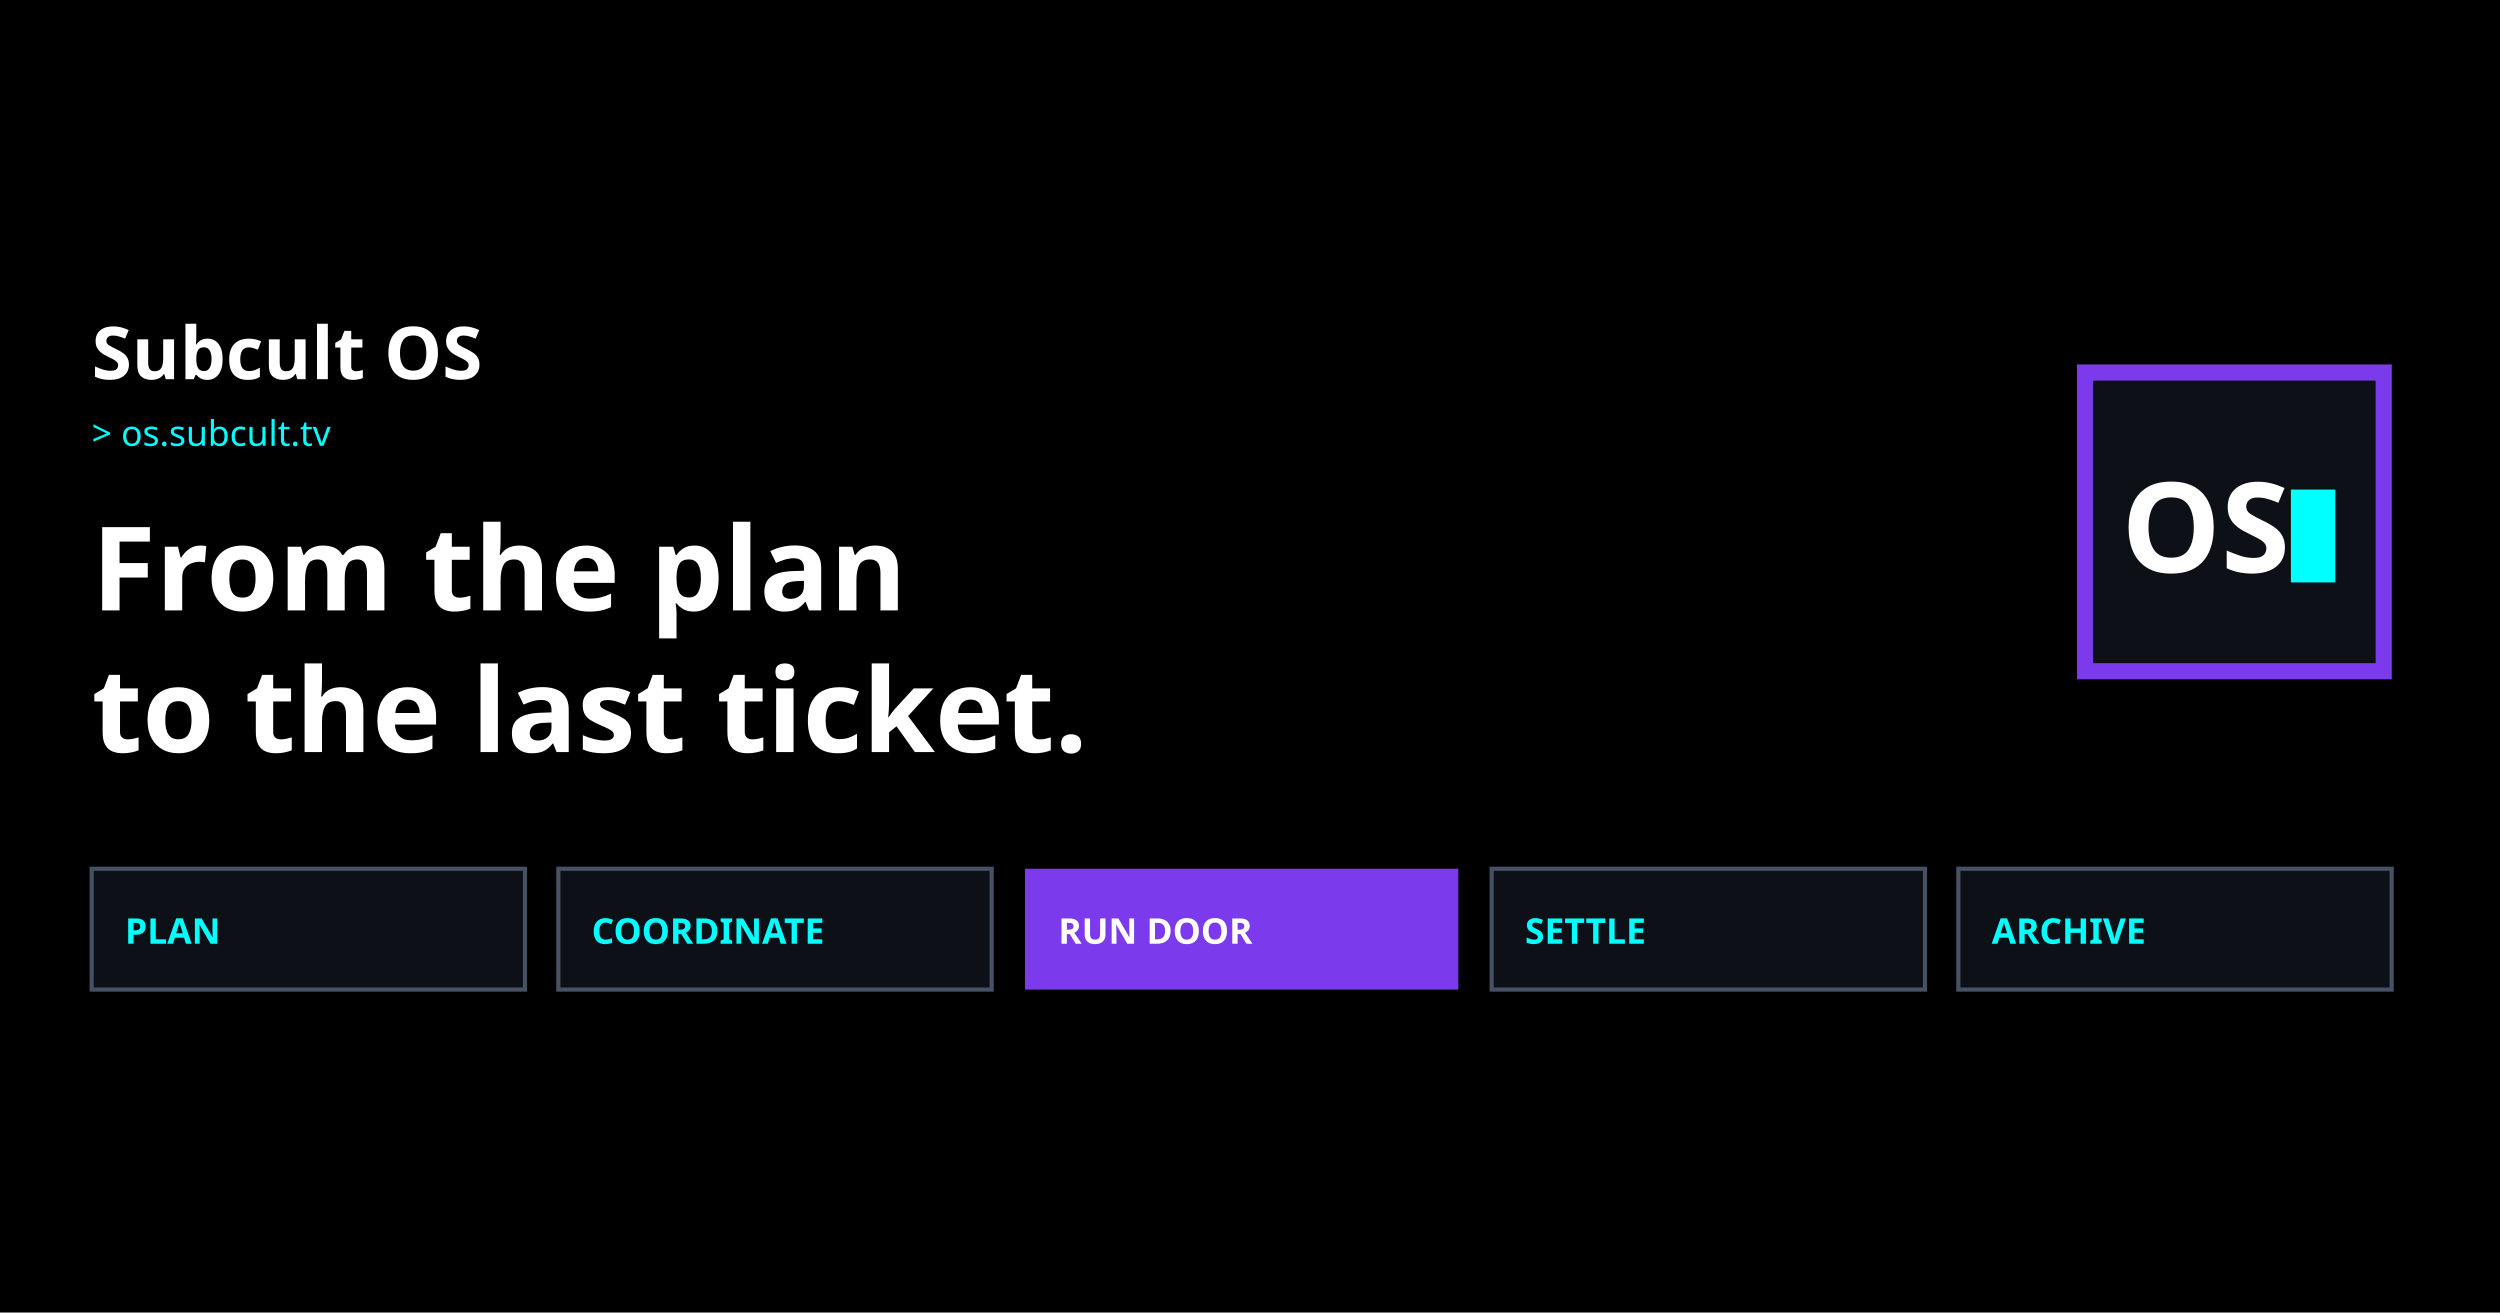
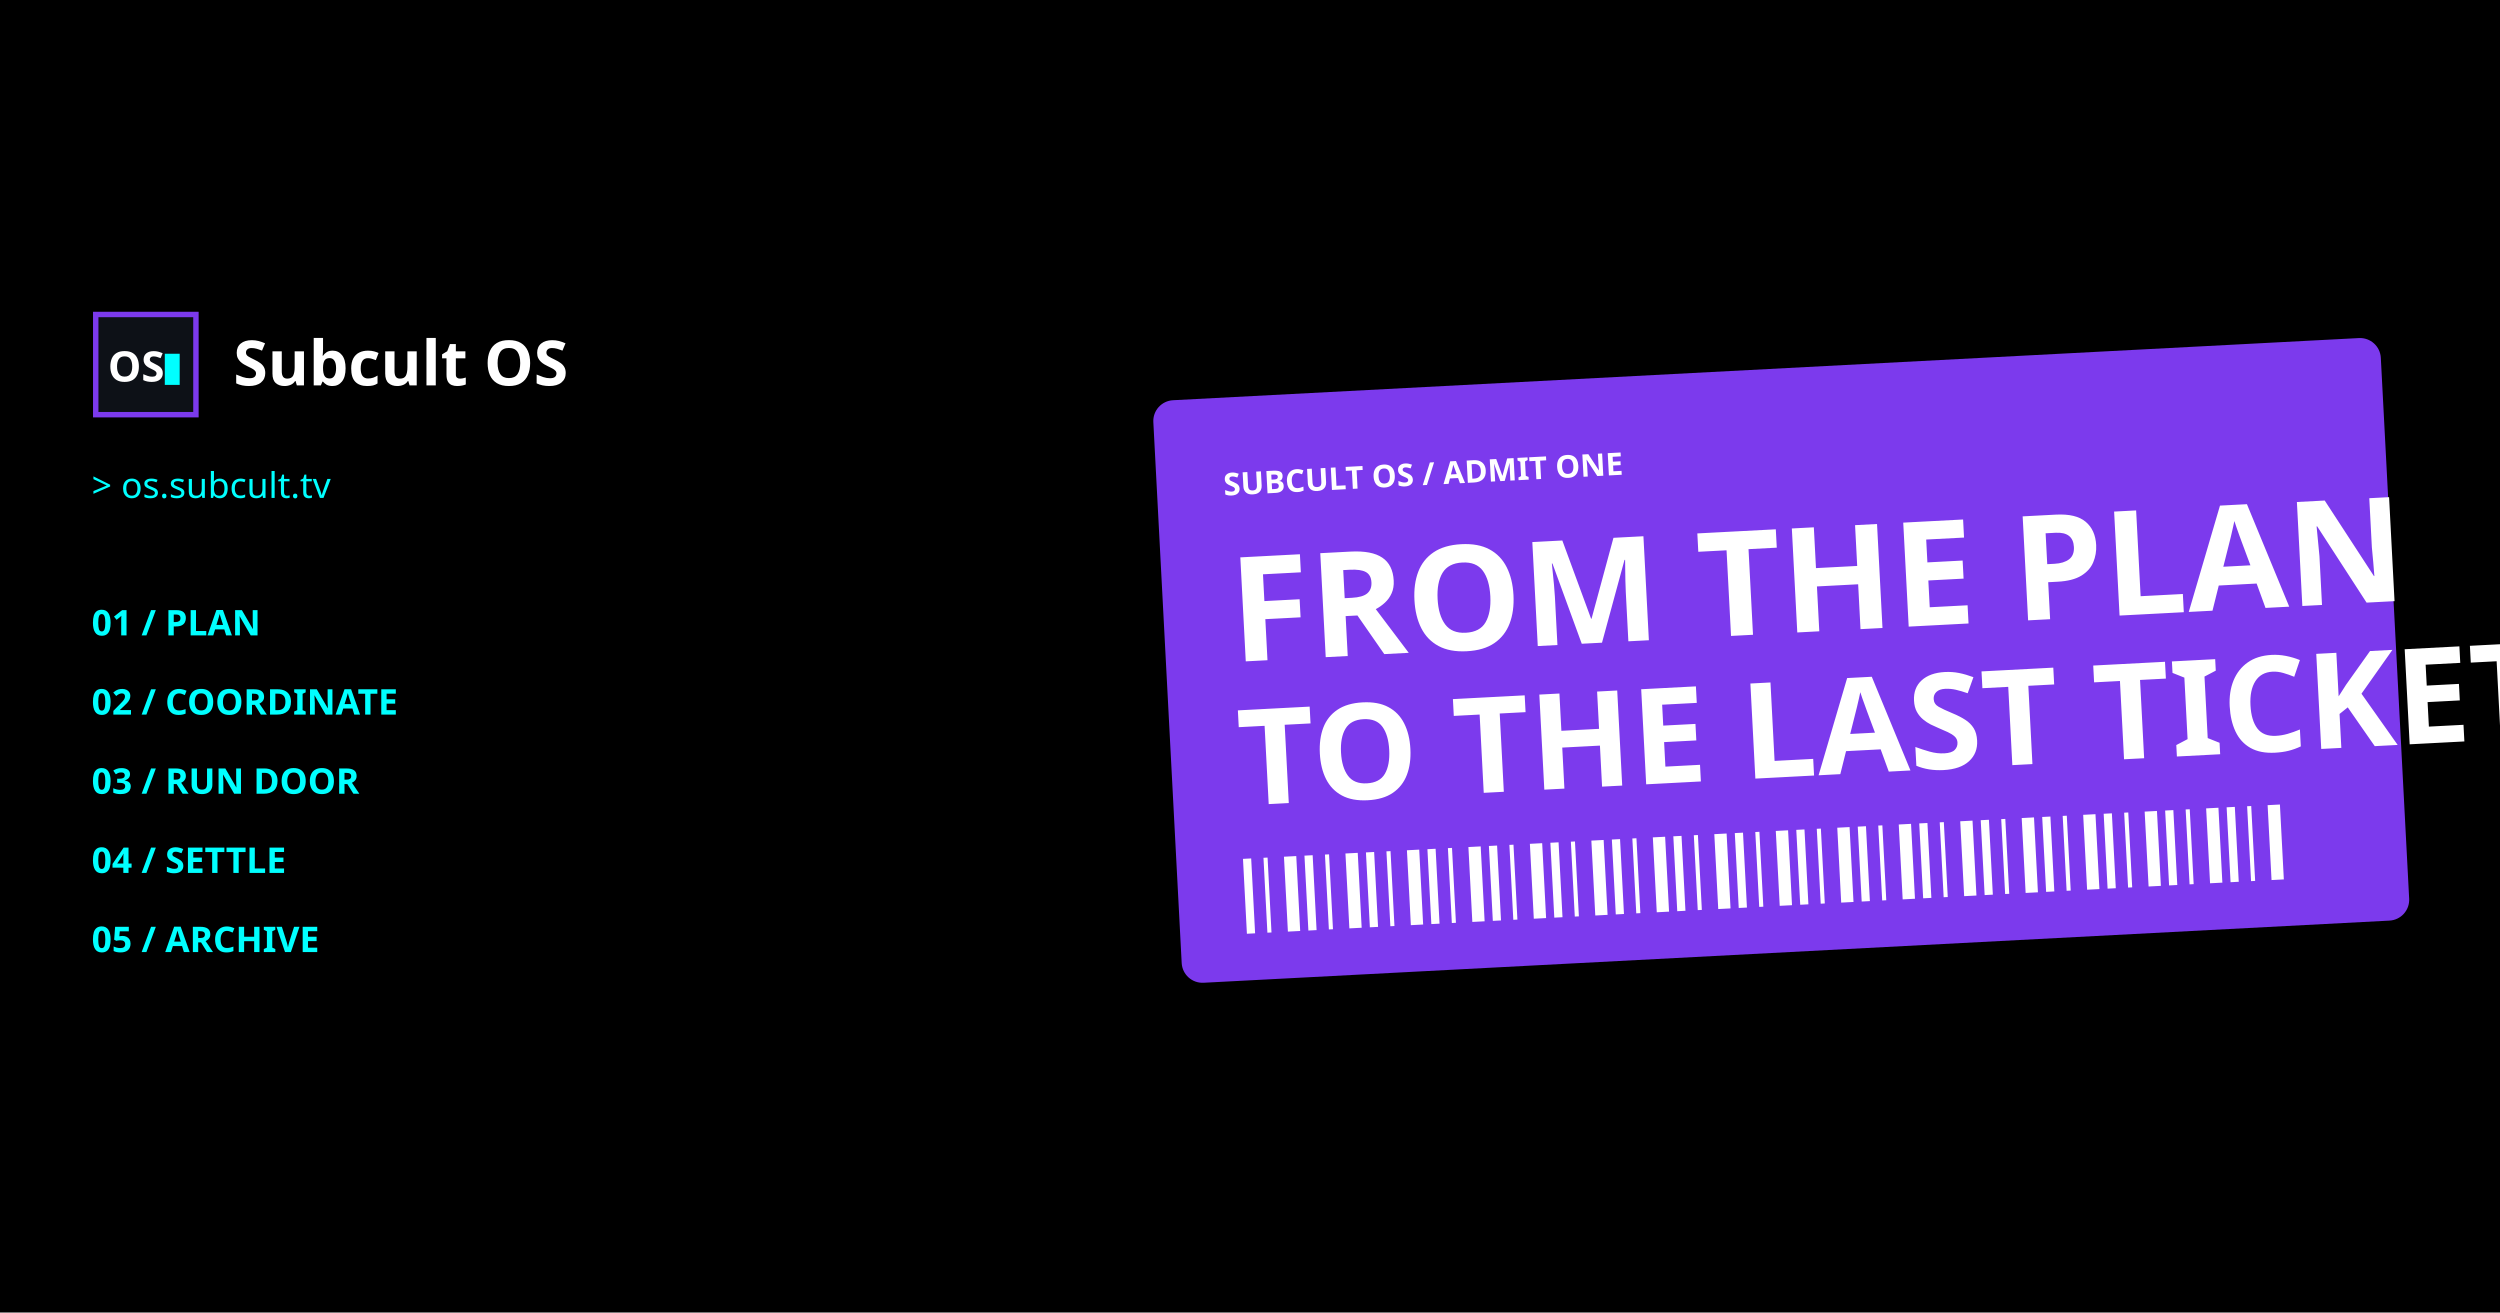
<svg xmlns="http://www.w3.org/2000/svg" width="1200" height="630" viewBox="0 0 1200 630" role="img">
  <rect x="0" y="0" width="1200" height="630" rx="0" fill="#000000" />
  <g transform="translate(0 115)">
    <rect x="0" y="0" width="1200" height="400" rx="0" fill="#000000" />
-     <g transform="translate(995 58) scale(0.96875)">
+     <g transform="translate(44 34) scale(0.325)">
      <rect x="6" y="6" width="148" height="148" rx="0" fill="#0d1117" />
      <rect x="6" y="6" width="148" height="148" fill="none" stroke="#7c3aed" stroke-width="8" />
      <text x="24" y="105" font-family="Space Mono" font-size="62" font-weight="700" fill="#ffffff">OS</text>
      <rect x="108" y="64" width="22" height="46" rx="0" fill="#00ffff" />
    </g>
-     <text x="44" y="67" font-family="Space Mono" font-size="35" font-weight="700" fill="#ffffff">Subcult OS</text>
-     <text x="44" y="99" font-family="Space Mono" font-size="17" font-weight="400" fill="#00ffff">&gt; os.subcult.tv</text>
-     <text x="44" y="178" font-family="Space Mono" font-size="56" font-weight="700" fill="#ffffff">From the plan</text>
-     <text x="44" y="246" font-family="Space Mono" font-size="56" font-weight="700" fill="#ffffff">to the last ticket.</text>
-     <rect x="44" y="302" width="208" height="58" rx="0" fill="#0d1117" stroke="#465264" stroke-width="2" />
-     <text x="60" y="338" font-family="Space Mono" font-size="17" font-weight="700" fill="#00ffff">PLAN</text>
-     <rect x="268" y="302" width="208" height="58" rx="0" fill="#0d1117" stroke="#465264" stroke-width="2" />
-     <text x="284" y="338" font-family="Space Mono" font-size="17" font-weight="700" fill="#00ffff">COORDINATE</text>
-     <rect x="492" y="302" width="208" height="58" rx="0" fill="#7c3aed" />
-     <text x="508" y="338" font-family="Space Mono" font-size="17" font-weight="700" fill="#ffffff">RUN DOOR</text>
-     <rect x="716" y="302" width="208" height="58" rx="0" fill="#0d1117" stroke="#465264" stroke-width="2" />
-     <text x="732" y="338" font-family="Space Mono" font-size="17" font-weight="700" fill="#00ffff">SETTLE</text>
-     <rect x="940" y="302" width="208" height="58" rx="0" fill="#0d1117" stroke="#465264" stroke-width="2" />
-     <text x="956" y="338" font-family="Space Mono" font-size="17" font-weight="700" fill="#00ffff">ARCHIVE</text>
+     <text x="112" y="70" font-family="Space Mono" font-size="30" font-weight="700" fill="#ffffff">Subcult OS</text>
+     <text x="44" y="124" font-family="Space Mono" font-size="17" font-weight="400" fill="#00ffff">&gt; os.subcult.tv</text>
+     <text x="44" y="190" font-family="Space Mono" font-size="17" font-weight="700" fill="#00ffff">01 / PLAN</text>
+     <text x="44" y="228" font-family="Space Mono" font-size="17" font-weight="700" fill="#00ffff">02 / COORDINATE</text>
+     <text x="44" y="266" font-family="Space Mono" font-size="17" font-weight="700" fill="#00ffff">03 / RUN DOOR</text>
+     <text x="44" y="304" font-family="Space Mono" font-size="17" font-weight="700" fill="#00ffff">04 / SETTLE</text>
+     <text x="44" y="342" font-family="Space Mono" font-size="17" font-weight="700" fill="#00ffff">05 / ARCHIVE</text>
+     <g transform="rotate(-3 855.0 202.0)">
+       <rect x="560" y="62" width="590" height="280" rx="10" fill="#7c3aed" />
+       <text x="592" y="109" font-family="Space Mono" font-size="15" font-weight="700" fill="#ffffff">SUBCULT OS / ADMIT ONE</text>
+       <text x="592" y="189" font-family="Oswald" font-size="70" font-weight="700" fill="#ffffff">FROM THE PLAN</text>
+       <text x="592" y="258" font-family="Oswald" font-size="64" font-weight="700" fill="#ffffff">TO THE LAST TICKET.</text>
+       <rect x="592.0" y="283.6" width="3.94" height="36" rx="0" fill="#ffffff" />
+       <rect x="601.85" y="283.6" width="1.97" height="36" rx="0" fill="#ffffff" />
+       <rect x="611.7" y="283.6" width="5.91" height="36" rx="0" fill="#ffffff" />
+       <rect x="621.55" y="283.6" width="3.94" height="36" rx="0" fill="#ffffff" />
+       <rect x="631.4" y="283.6" width="1.97" height="36" rx="0" fill="#ffffff" />
+       <rect x="641.25" y="283.6" width="5.91" height="36" rx="0" fill="#ffffff" />
+       <rect x="651.1" y="283.6" width="3.94" height="36" rx="0" fill="#ffffff" />
+       <rect x="660.95" y="283.6" width="1.97" height="36" rx="0" fill="#ffffff" />
+       <rect x="670.8" y="283.6" width="5.91" height="36" rx="0" fill="#ffffff" />
+       <rect x="680.65" y="283.6" width="3.94" height="36" rx="0" fill="#ffffff" />
+       <rect x="690.5" y="283.6" width="1.97" height="36" rx="0" fill="#ffffff" />
+       <rect x="700.35" y="283.6" width="5.91" height="36" rx="0" fill="#ffffff" />
+       <rect x="710.2" y="283.6" width="3.94" height="36" rx="0" fill="#ffffff" />
+       <rect x="720.05" y="283.6" width="1.97" height="36" rx="0" fill="#ffffff" />
+       <rect x="729.9" y="283.6" width="5.91" height="36" rx="0" fill="#ffffff" />
+       <rect x="739.75" y="283.6" width="3.94" height="36" rx="0" fill="#ffffff" />
+       <rect x="749.6" y="283.6" width="1.97" height="36" rx="0" fill="#ffffff" />
+       <rect x="759.45" y="283.6" width="5.91" height="36" rx="0" fill="#ffffff" />
+       <rect x="769.3" y="283.6" width="3.94" height="36" rx="0" fill="#ffffff" />
+       <rect x="779.15" y="283.6" width="1.97" height="36" rx="0" fill="#ffffff" />
+       <rect x="789.0" y="283.6" width="5.91" height="36" rx="0" fill="#ffffff" />
+       <rect x="798.85" y="283.6" width="3.94" height="36" rx="0" fill="#ffffff" />
+       <rect x="808.7" y="283.6" width="1.97" height="36" rx="0" fill="#ffffff" />
+       <rect x="818.55" y="283.6" width="5.91" height="36" rx="0" fill="#ffffff" />
+       <rect x="828.4" y="283.6" width="3.94" height="36" rx="0" fill="#ffffff" />
+       <rect x="838.25" y="283.6" width="1.97" height="36" rx="0" fill="#ffffff" />
+       <rect x="848.1" y="283.6" width="5.91" height="36" rx="0" fill="#ffffff" />
+       <rect x="857.95" y="283.6" width="3.94" height="36" rx="0" fill="#ffffff" />
+       <rect x="867.8" y="283.6" width="1.97" height="36" rx="0" fill="#ffffff" />
+       <rect x="877.65" y="283.6" width="5.91" height="36" rx="0" fill="#ffffff" />
+       <rect x="887.5" y="283.6" width="3.94" height="36" rx="0" fill="#ffffff" />
+       <rect x="897.35" y="283.6" width="1.97" height="36" rx="0" fill="#ffffff" />
+       <rect x="907.2" y="283.6" width="5.91" height="36" rx="0" fill="#ffffff" />
+       <rect x="917.05" y="283.6" width="3.94" height="36" rx="0" fill="#ffffff" />
+       <rect x="926.9" y="283.6" width="1.97" height="36" rx="0" fill="#ffffff" />
+       <rect x="936.75" y="283.6" width="5.91" height="36" rx="0" fill="#ffffff" />
+       <rect x="946.6" y="283.6" width="3.94" height="36" rx="0" fill="#ffffff" />
+       <rect x="956.45" y="283.6" width="1.97" height="36" rx="0" fill="#ffffff" />
+       <rect x="966.3" y="283.6" width="5.91" height="36" rx="0" fill="#ffffff" />
+       <rect x="976.15" y="283.6" width="3.94" height="36" rx="0" fill="#ffffff" />
+       <rect x="986.0" y="283.6" width="1.97" height="36" rx="0" fill="#ffffff" />
+       <rect x="995.85" y="283.6" width="5.91" height="36" rx="0" fill="#ffffff" />
+       <rect x="1005.7" y="283.6" width="3.94" height="36" rx="0" fill="#ffffff" />
+       <rect x="1015.55" y="283.6" width="1.97" height="36" rx="0" fill="#ffffff" />
+       <rect x="1025.4" y="283.6" width="5.91" height="36" rx="0" fill="#ffffff" />
+       <rect x="1035.25" y="283.6" width="3.94" height="36" rx="0" fill="#ffffff" />
+       <rect x="1045.1" y="283.6" width="1.97" height="36" rx="0" fill="#ffffff" />
+       <rect x="1054.95" y="283.6" width="5.91" height="36" rx="0" fill="#ffffff" />
+       <rect x="1064.8" y="283.6" width="3.94" height="36" rx="0" fill="#ffffff" />
+       <rect x="1074.65" y="283.6" width="1.97" height="36" rx="0" fill="#ffffff" />
+       <rect x="1084.5" y="283.6" width="5.91" height="36" rx="0" fill="#ffffff" />
+     </g>
  </g>
</svg>
